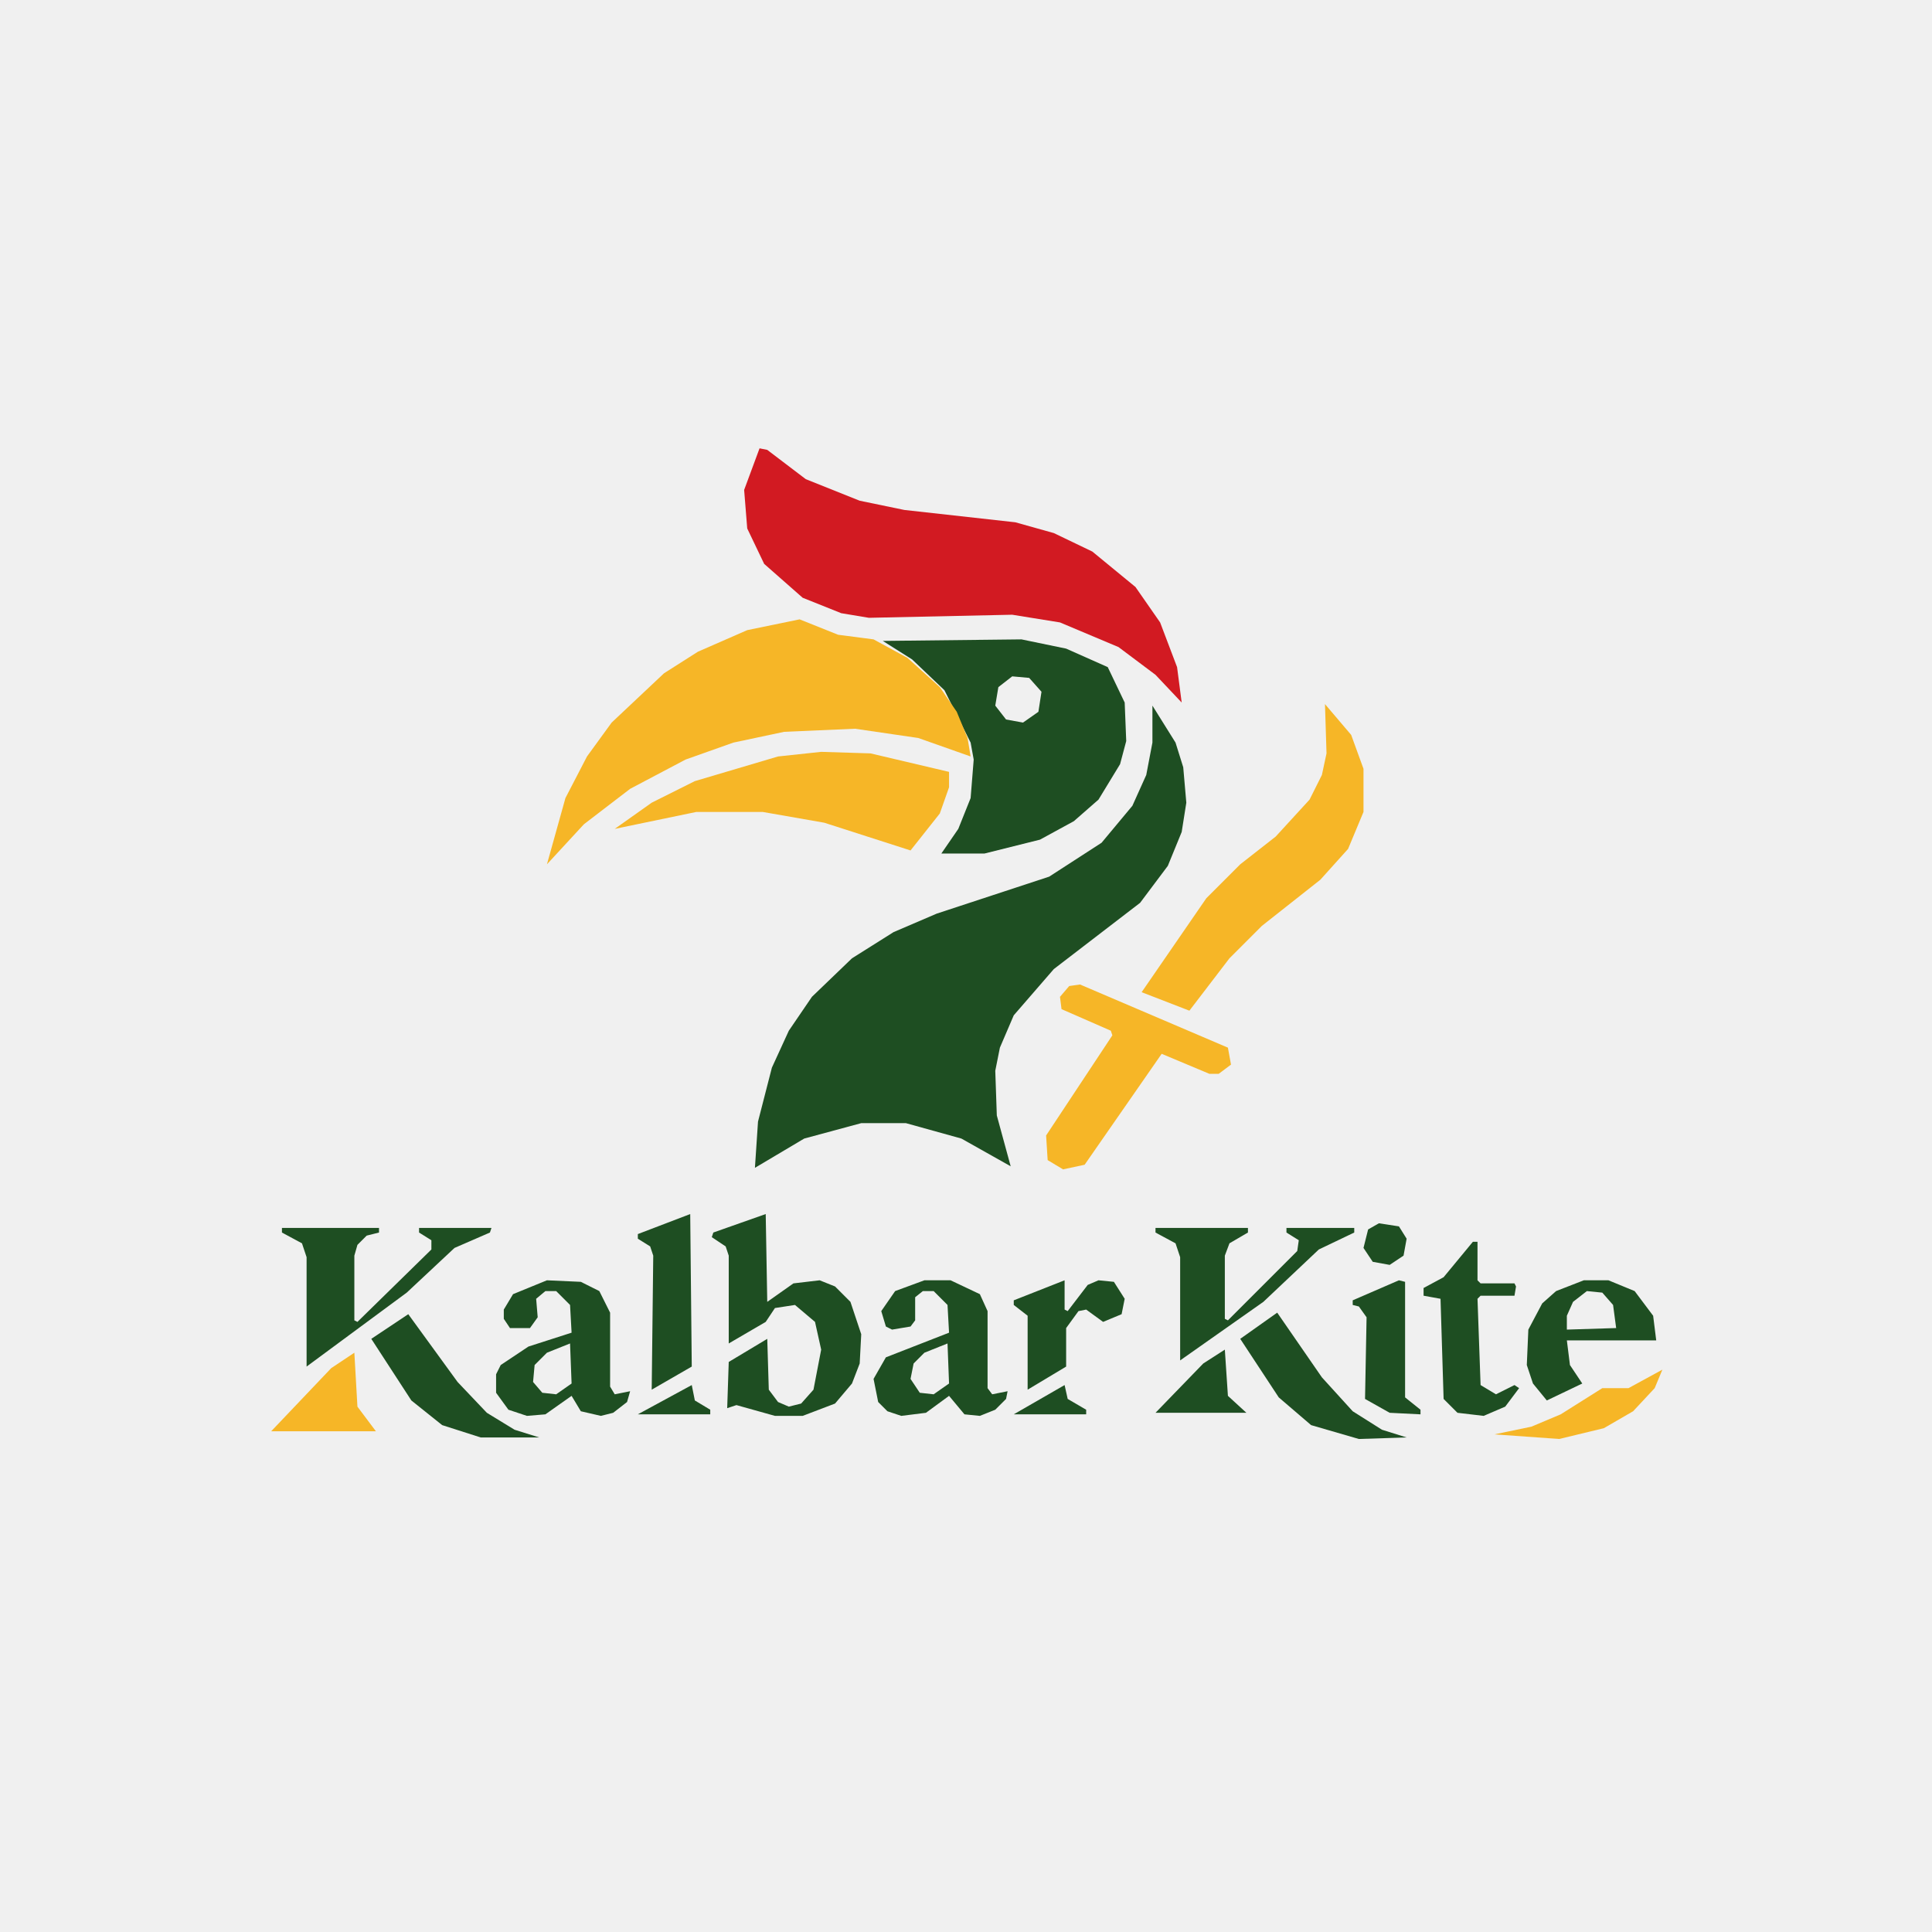
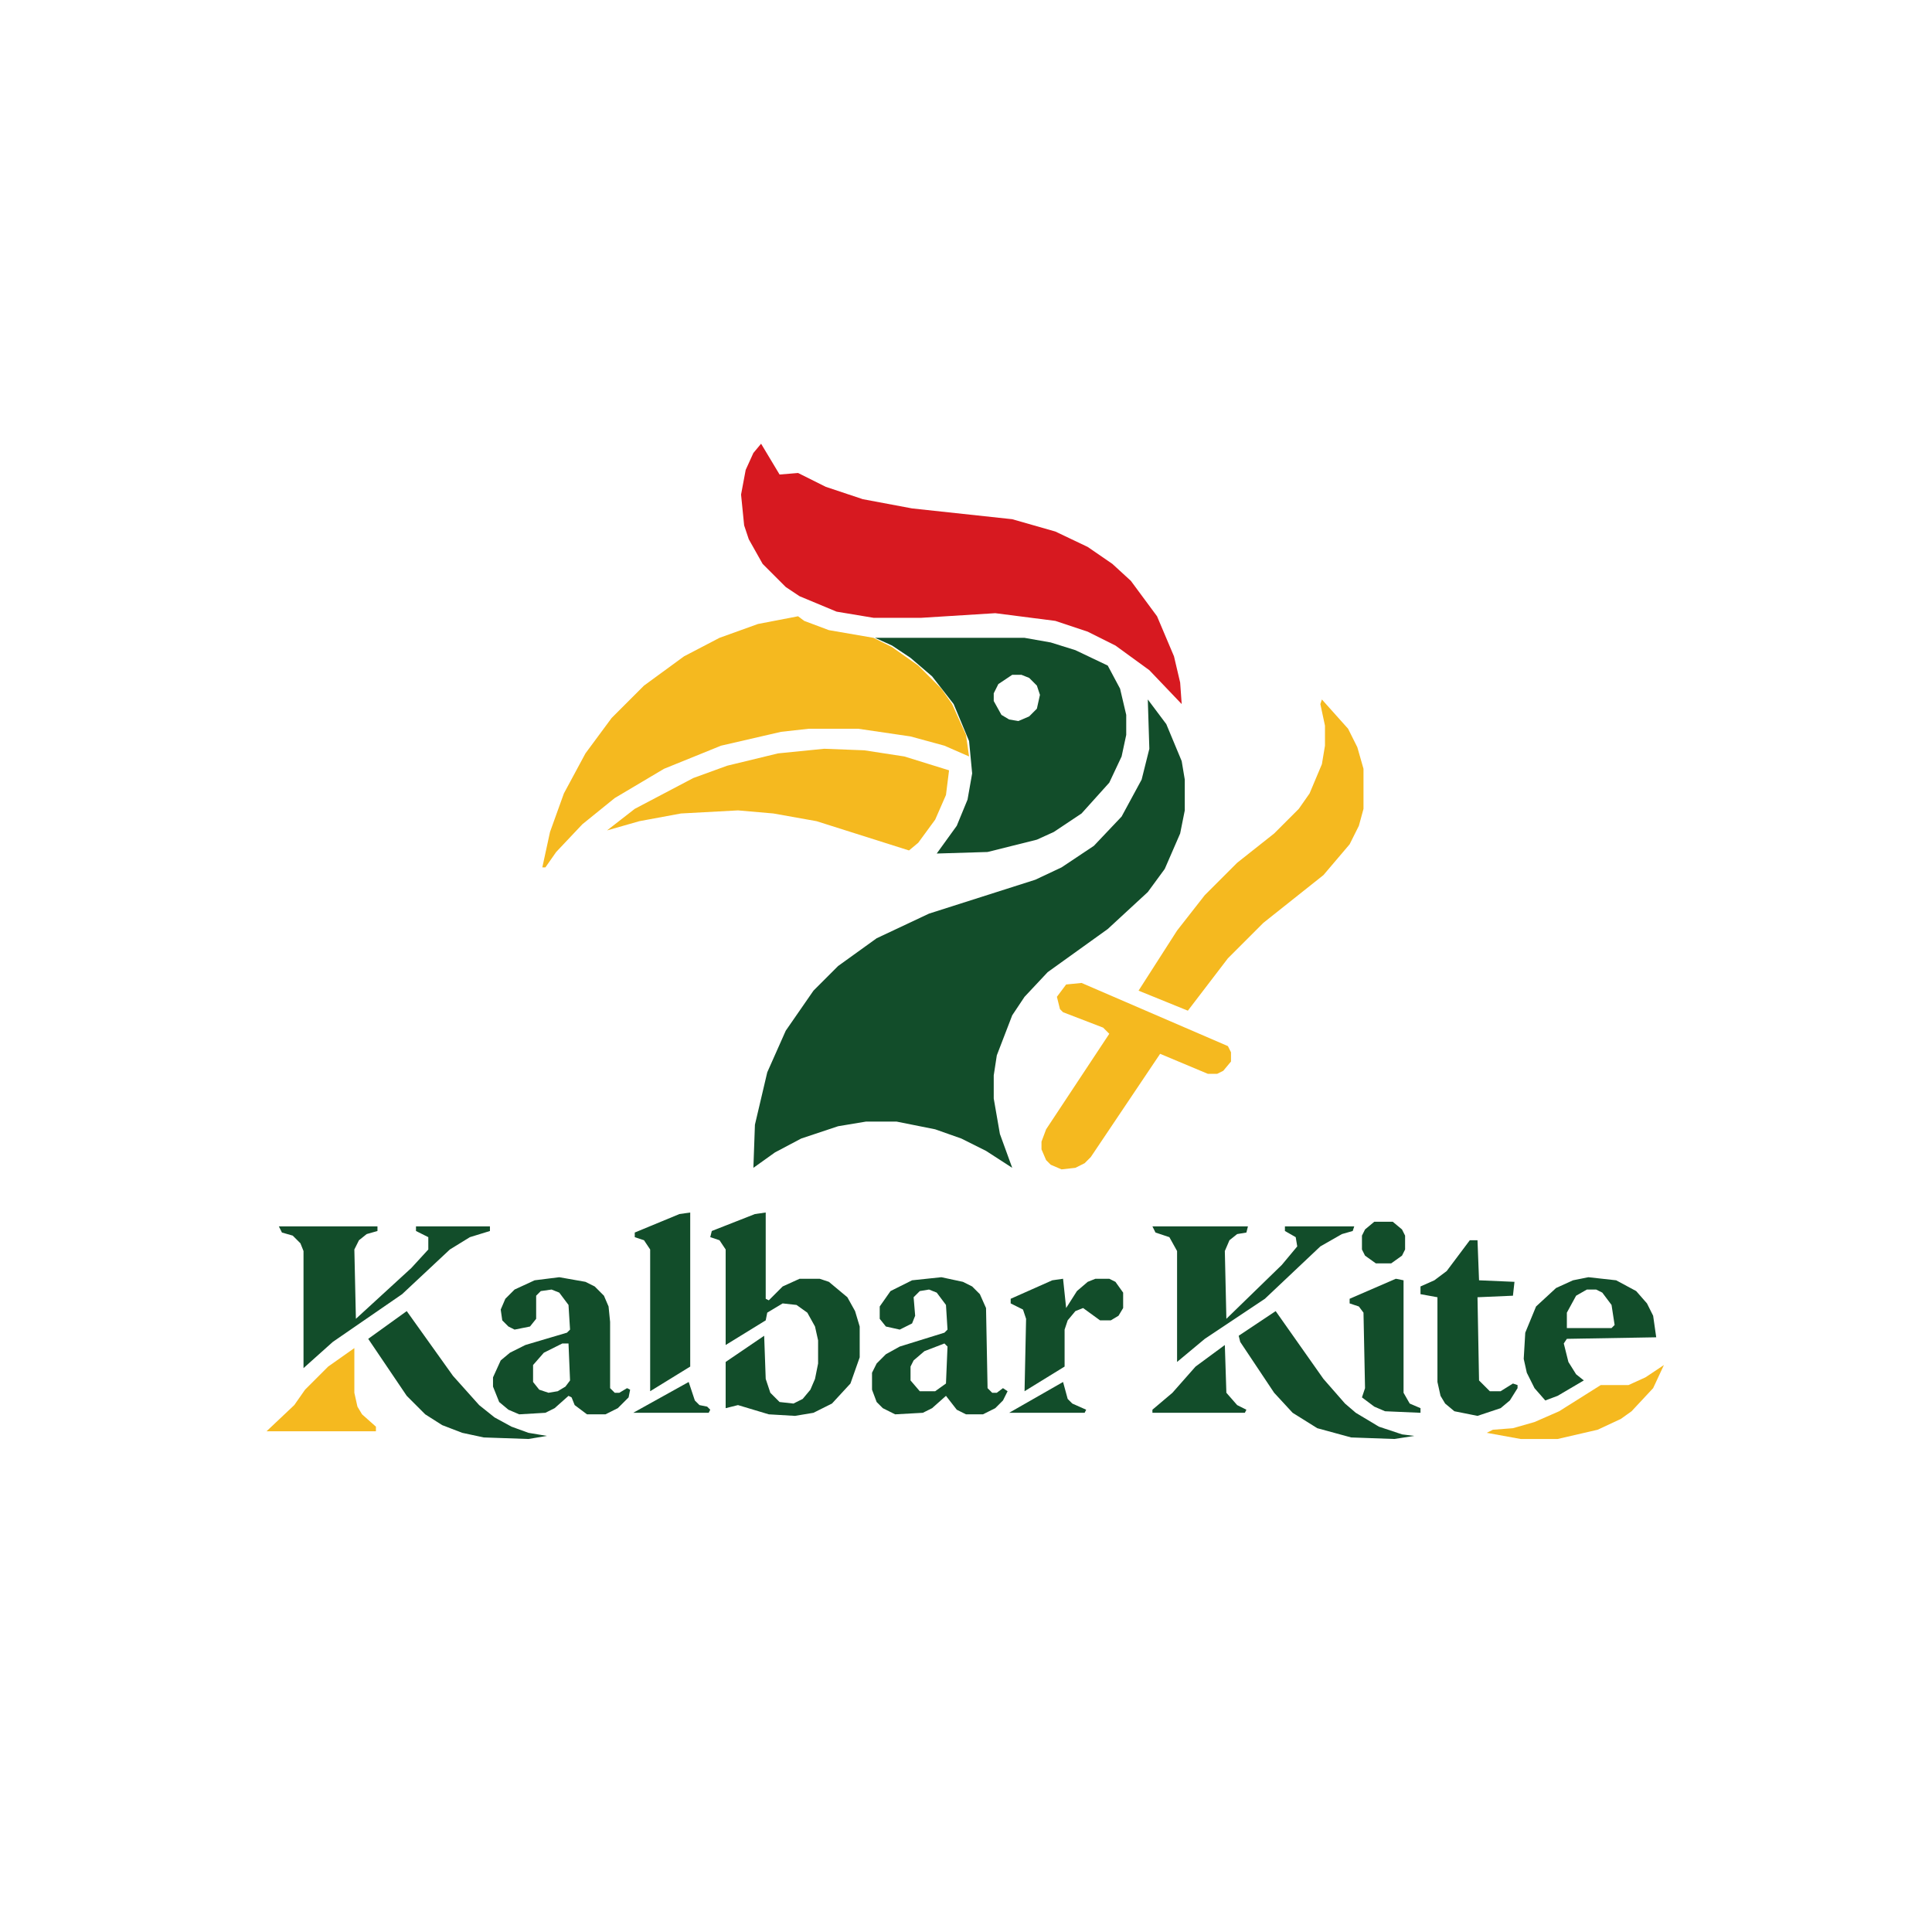
<svg xmlns="http://www.w3.org/2000/svg" viewBox="0 0 1254 1254">
-   <path fill="#1E4E22" fill-rule="evenodd" d="M 705,915 L 693,908 L 691,899 L 658,918 L 705,918 Z M 461,915 L 451,909 L 449,899 L 414,918 L 461,918 Z M 795,876 L 781,885 L 750,917 L 809,917 L 797,906 Z M 241,869 L 267,909 L 287,925 L 312,933 L 350,933 L 334,928 L 316,917 L 297,897 L 265,853 Z M 805,869 L 830,907 L 851,925 L 882,934 L 913,933 L 897,928 L 878,916 L 858,894 L 829,852 Z M 1061,838 L 1044,831 L 1028,831 L 1010,838 L 1001,846 L 992,863 L 991,886 L 995,898 L 1004,909 L 1027,898 L 1019,886 L 1017,870 L 1075,870 L 1073,854 Z M 1021,845 L 1030,838 L 1040,839 L 1047,847 L 1049,862 L 1017,863 L 1017,854 Z M 908,831 L 878,844 L 878,847 L 882,848 L 887,855 L 886,908 L 902,917 L 922,918 L 922,915 L 912,907 L 912,832 Z M 723,832 L 713,831 L 706,834 L 693,851 L 691,850 L 691,831 L 658,844 L 658,847 L 667,854 L 667,902 L 692,887 L 692,862 L 700,851 L 705,850 L 716,858 L 728,853 L 730,843 Z M 581,838 L 572,851 L 575,861 L 579,863 L 591,861 L 594,857 L 594,842 L 599,838 L 606,838 L 615,847 L 616,865 L 575,881 L 567,895 L 570,910 L 576,916 L 585,919 L 601,917 L 616,906 L 626,918 L 636,919 L 646,915 L 653,908 L 654,903 L 644,905 L 641,901 L 641,851 L 636,840 L 617,831 L 600,831 Z M 615,872 L 616,898 L 606,905 L 597,904 L 591,895 L 593,885 L 600,878 Z M 333,840 L 327,850 L 327,856 L 331,862 L 344,862 L 349,855 L 348,843 L 354,838 L 361,838 L 370,847 L 371,865 L 343,874 L 325,886 L 322,892 L 322,904 L 330,915 L 342,919 L 354,918 L 371,906 L 377,916 L 390,919 L 398,917 L 407,910 L 409,903 L 399,905 L 396,900 L 396,852 L 389,838 L 377,832 L 355,831 Z M 370,872 L 371,898 L 361,905 L 352,904 L 346,897 L 347,886 L 355,878 Z M 956,806 L 937,829 L 924,836 L 924,841 L 935,843 L 937,908 L 946,917 L 963,919 L 977,913 L 986,901 L 983,899 L 971,905 L 961,899 L 959,843 L 961,841 L 983,841 L 984,835 L 983,833 L 961,833 L 959,831 L 959,806 Z M 766,883 L 820,845 L 856,811 L 879,800 L 879,797 L 835,797 L 835,800 L 843,805 L 842,812 L 797,857 L 795,856 L 795,815 L 798,807 L 810,800 L 810,797 L 750,797 L 750,800 L 763,807 L 766,816 Z M 199,887 L 264,839 L 295,810 L 318,800 L 319,797 L 272,797 L 272,800 L 280,805 L 280,811 L 232,858 L 230,857 L 230,815 L 232,808 L 238,802 L 246,800 L 246,797 L 183,797 L 183,800 L 196,807 L 199,816 Z M 895,794 L 888,798 L 885,810 L 891,819 L 902,821 L 911,815 L 913,804 L 908,796 Z M 463,800 L 462,803 L 471,809 L 473,815 L 473,872 L 497,858 L 503,849 L 516,847 L 529,858 L 533,876 L 528,902 L 520,911 L 512,913 L 505,910 L 499,902 L 498,869 L 473,884 L 472,914 L 478,912 L 503,919 L 521,919 L 542,911 L 553,898 L 558,885 L 559,866 L 552,845 L 542,835 L 532,831 L 515,833 L 498,845 L 497,788 Z M 448,788 L 414,801 L 414,804 L 422,809 L 424,815 L 423,902 L 449,887 Z M 748,458 L 748,482 L 744,503 L 735,523 L 715,547 L 681,569 L 608,593 L 580,605 L 553,622 L 527,647 L 512,669 L 501,693 L 492,728 L 490,758 L 522,739 L 559,729 L 588,729 L 624,739 L 656,757 L 647,724 L 646,695 L 649,680 L 658,659 L 684,629 L 740,586 L 758,562 L 767,540 L 770,521 L 768,498 L 763,482 Z M 719,433 L 692,421 L 663,415 L 573,416 L 592,428 L 613,448 L 630,482 L 632,493 L 630,518 L 622,538 L 611,554 L 639,554 L 675,545 L 697,533 L 713,519 L 727,496 L 731,481 L 730,456 Z M 657,439 L 668,440 L 676,449 L 674,462 L 664,469 L 653,467 L 646,458 L 648,446 Z" />
-   <path fill="#F6B627" fill-rule="evenodd" d="M 1079,889 L 1057,901 L 1040,901 L 1013,918 L 994,926 L 970,931 L 1012,934 L 1041,927 L 1060,916 L 1074,901 Z M 230,878 L 215,888 L 176,929 L 244,929 L 232,913 Z M 797,680 L 701,639 L 694,640 L 688,647 L 689,655 L 721,669 L 722,672 L 679,737 L 680,753 L 690,759 L 704,756 L 754,684 L 785,697 L 791,697 L 799,691 Z M 616,501 L 565,489 L 533,488 L 505,491 L 451,507 L 423,521 L 399,538 L 452,527 L 495,527 L 535,534 L 591,552 L 610,528 L 616,511 Z M 860,457 L 861,489 L 858,503 L 850,519 L 828,543 L 805,561 L 783,583 L 741,644 L 772,656 L 798,622 L 819,601 L 857,571 L 875,551 L 885,527 L 885,499 L 877,477 Z M 628,479 L 621,462 L 610,446 L 589,427 L 567,415 L 544,412 L 519,402 L 485,409 L 453,423 L 431,437 L 397,469 L 381,491 L 367,518 L 355,561 L 379,535 L 409,512 L 445,493 L 476,482 L 509,475 L 555,473 L 596,479 L 630,491 Z" />
-   <path fill="#D21A22" fill-rule="evenodd" d="M 493,291 L 483,318 L 485,343 L 496,366 L 521,388 L 546,398 L 564,401 L 657,399 L 688,404 L 726,420 L 750,438 L 767,456 L 764,433 L 753,404 L 737,381 L 709,358 L 684,346 L 659,339 L 587,331 L 558,325 L 523,311 L 498,292 Z" />
+   <rect width="1254" height="1254" fill="#FFFFFF" />
+   <path fill="#124D2A" fill-rule="evenodd" d="M 705,915 696,911 693,908 690,897 655,917 704,917 Z M 461,915 459,913 454,912 451,909 447,897 411,917 460,917 Z M 795,873 776,887 761,904 748,915 748,917 808,917 809,915 803,912 796,904 Z M 804,867 805,871 827,904 839,917 855,927 877,933 905,934 918,932 910,931 895,926 880,917 873,911 859,895 828,851 Z M 239,869 264,906 276,918 287,925 300,930 314,933 343,934 355,932 343,930 332,926 321,920 311,912 294,893 264,851 Z M 906,830 876,843 876,846 882,848 885,852 886,901 884,907 892,913 899,916 922,917 922,914 915,911 911,904 911,831 Z M 724,832 720,830 711,830 706,832 699,838 692,849 690,830 683,831 656,843 656,846 664,850 666,856 665,903 691,887 691,863 693,857 698,851 703,849 714,857 721,857 726,854 729,849 729,839 Z M 1062,838 1049,831 1031,829 1021,831 1010,836 997,848 990,865 989,882 991,891 996,901 1003,909 1011,906 1028,896 1023,892 1018,884 1015,872 1017,869 1075,868 1073,854 1069,846 Z M 1023,841 1030,837 1036,837 1040,839 1046,847 1048,860 1046,862 1017,862 1017,852 Z M 578,838 571,848 571,856 575,861 584,863 592,859 594,854 593,842 597,838 603,837 608,839 614,847 615,863 613,865 584,874 575,879 569,885 566,891 566,902 569,910 573,914 581,918 599,917 605,914 614,906 621,915 627,918 638,918 646,914 651,909 654,903 651,901 647,904 644,904 641,901 640,849 636,840 631,835 625,832 611,829 592,831 Z M 613,872 615,874 614,898 607,903 597,903 591,896 591,887 593,883 600,877 Z M 334,837 328,843 325,850 326,857 330,861 334,863 344,861 348,856 348,841 351,838 358,837 363,839 369,847 370,863 368,865 341,873 331,878 325,883 320,894 320,900 324,910 330,915 337,918 354,917 360,914 369,906 371,907 373,912 381,918 393,918 401,914 408,907 409,902 407,901 402,904 399,904 396,901 396,858 395,848 392,841 386,835 380,832 363,829 347,831 Z M 369,872 370,896 367,900 362,903 356,904 350,902 346,897 346,886 353,878 365,872 Z M 954,805 939,825 931,831 922,835 922,840 933,842 933,897 935,906 938,911 944,916 959,919 974,914 980,909 985,901 985,899 982,898 974,903 967,903 960,896 959,842 982,841 983,832 960,831 959,805 Z M 764,884 782,869 821,843 857,809 871,801 878,799 879,796 834,796 834,799 841,803 842,809 832,821 796,856 795,812 798,805 803,801 809,800 810,796 748,796 750,800 759,803 764,812 Z M 197,888 216,871 261,840 292,811 305,803 318,799 318,796 270,796 270,799 278,803 278,811 267,823 231,856 230,811 233,805 238,801 245,799 245,796 181,796 183,800 190,802 195,807 197,812 Z M 892,793 886,798 884,802 884,811 886,815 893,820 903,820 910,815 912,811 912,802 910,798 904,793 Z M 462,799 461,803 467,805 471,811 471,873 497,857 498,852 508,846 517,847 524,852 529,861 531,870 531,885 529,895 526,902 521,908 515,911 506,910 500,904 497,895 496,867 471,884 471,914 479,912 499,918 516,919 528,917 540,911 552,898 558,881 558,861 555,851 550,842 538,832 532,830 519,830 508,835 499,844 497,843 497,787 490,788 Z M 448,787 441,788 412,800 412,803 418,805 422,811 422,903 448,887 Z M 745,454 746,486 741,506 728,530 710,549 689,563 672,571 603,593 569,609 544,627 528,643 510,669 498,696 490,730 489,758 503,748 520,739 544,731 562,728 582,728 607,733 624,739 640,747 657,758 649,736 645,713 645,698 647,685 657,659 665,647 680,631 719,603 745,579 756,564 766,541 769,526 769,506 767,494 757,470 757,470 Z M 568,414 579,419 591,427 605,439 619,457 629,481 631,502 628,519 621,536 608,554 641,553 673,545 684,540 702,528 720,508 728,491 731,477 731,464 727,447 719,432 698,422 682,417 665,414 Z M 657,438 663,438 668,440 673,445 675,451 673,460 668,465 661,468 655,467 650,464 645,455 645,450 648,444 Z" />
+   <path fill="#F5B91F" fill-rule="evenodd" d="M 1080,886 1068,894 1057,899 1039,899 1012,916 996,923 982,927 969,928 965,930 987,934 1011,934 1037,928 1052,921 1059,916 1073,901 Z M 230,875 213,887 198,902 191,912 173,929 244,929 244,926 235,918 232,913 230,904 Z M 797,679 702,638 692,639 686,647 688,655 690,657 716,667 720,671 679,733 676,741 676,746 679,753 682,756 689,759 698,758 704,755 708,751 753,684 784,697 790,697 794,695 799,689 799,683 Z M 616,500 587,491 561,487 535,486 505,489 472,497 450,505 412,525 394,539 415,533 442,528 479,526 502,528 530,533 590,552 596,547 607,532 614,516 Z M 858,454 857,457 860,471 860,484 858,496 850,515 843,525 827,541 803,560 782,581 764,604 739,643 771,656 797,622 820,599 859,568 876,548 882,536 885,525 885,499 881,485 875,473 Z M 627,477 618,457 611,447 596,432 579,420 567,414 538,409 522,403 518,400 492,405 467,414 444,426 418,445 397,466 380,489 366,515 357,540 352,563 354,563 361,553 378,535 399,518 431,499 468,484 507,475 525,473 557,473 591,478 613,484 629,491 Z" />
+   <path fill="#D71920" fill-rule="evenodd" d="M 489,294 484,305 481,321 483,341 486,350 495,366 510,381 519,387 543,397 567,401 598,401 646,398 685,403 706,410 724,419 746,435 767,457 766,443 762,426 751,400 734,377 722,366 706,355 685,345 657,337 592,330 560,324 536,316 518,307 506,308 494,288 Z" />
</svg>
